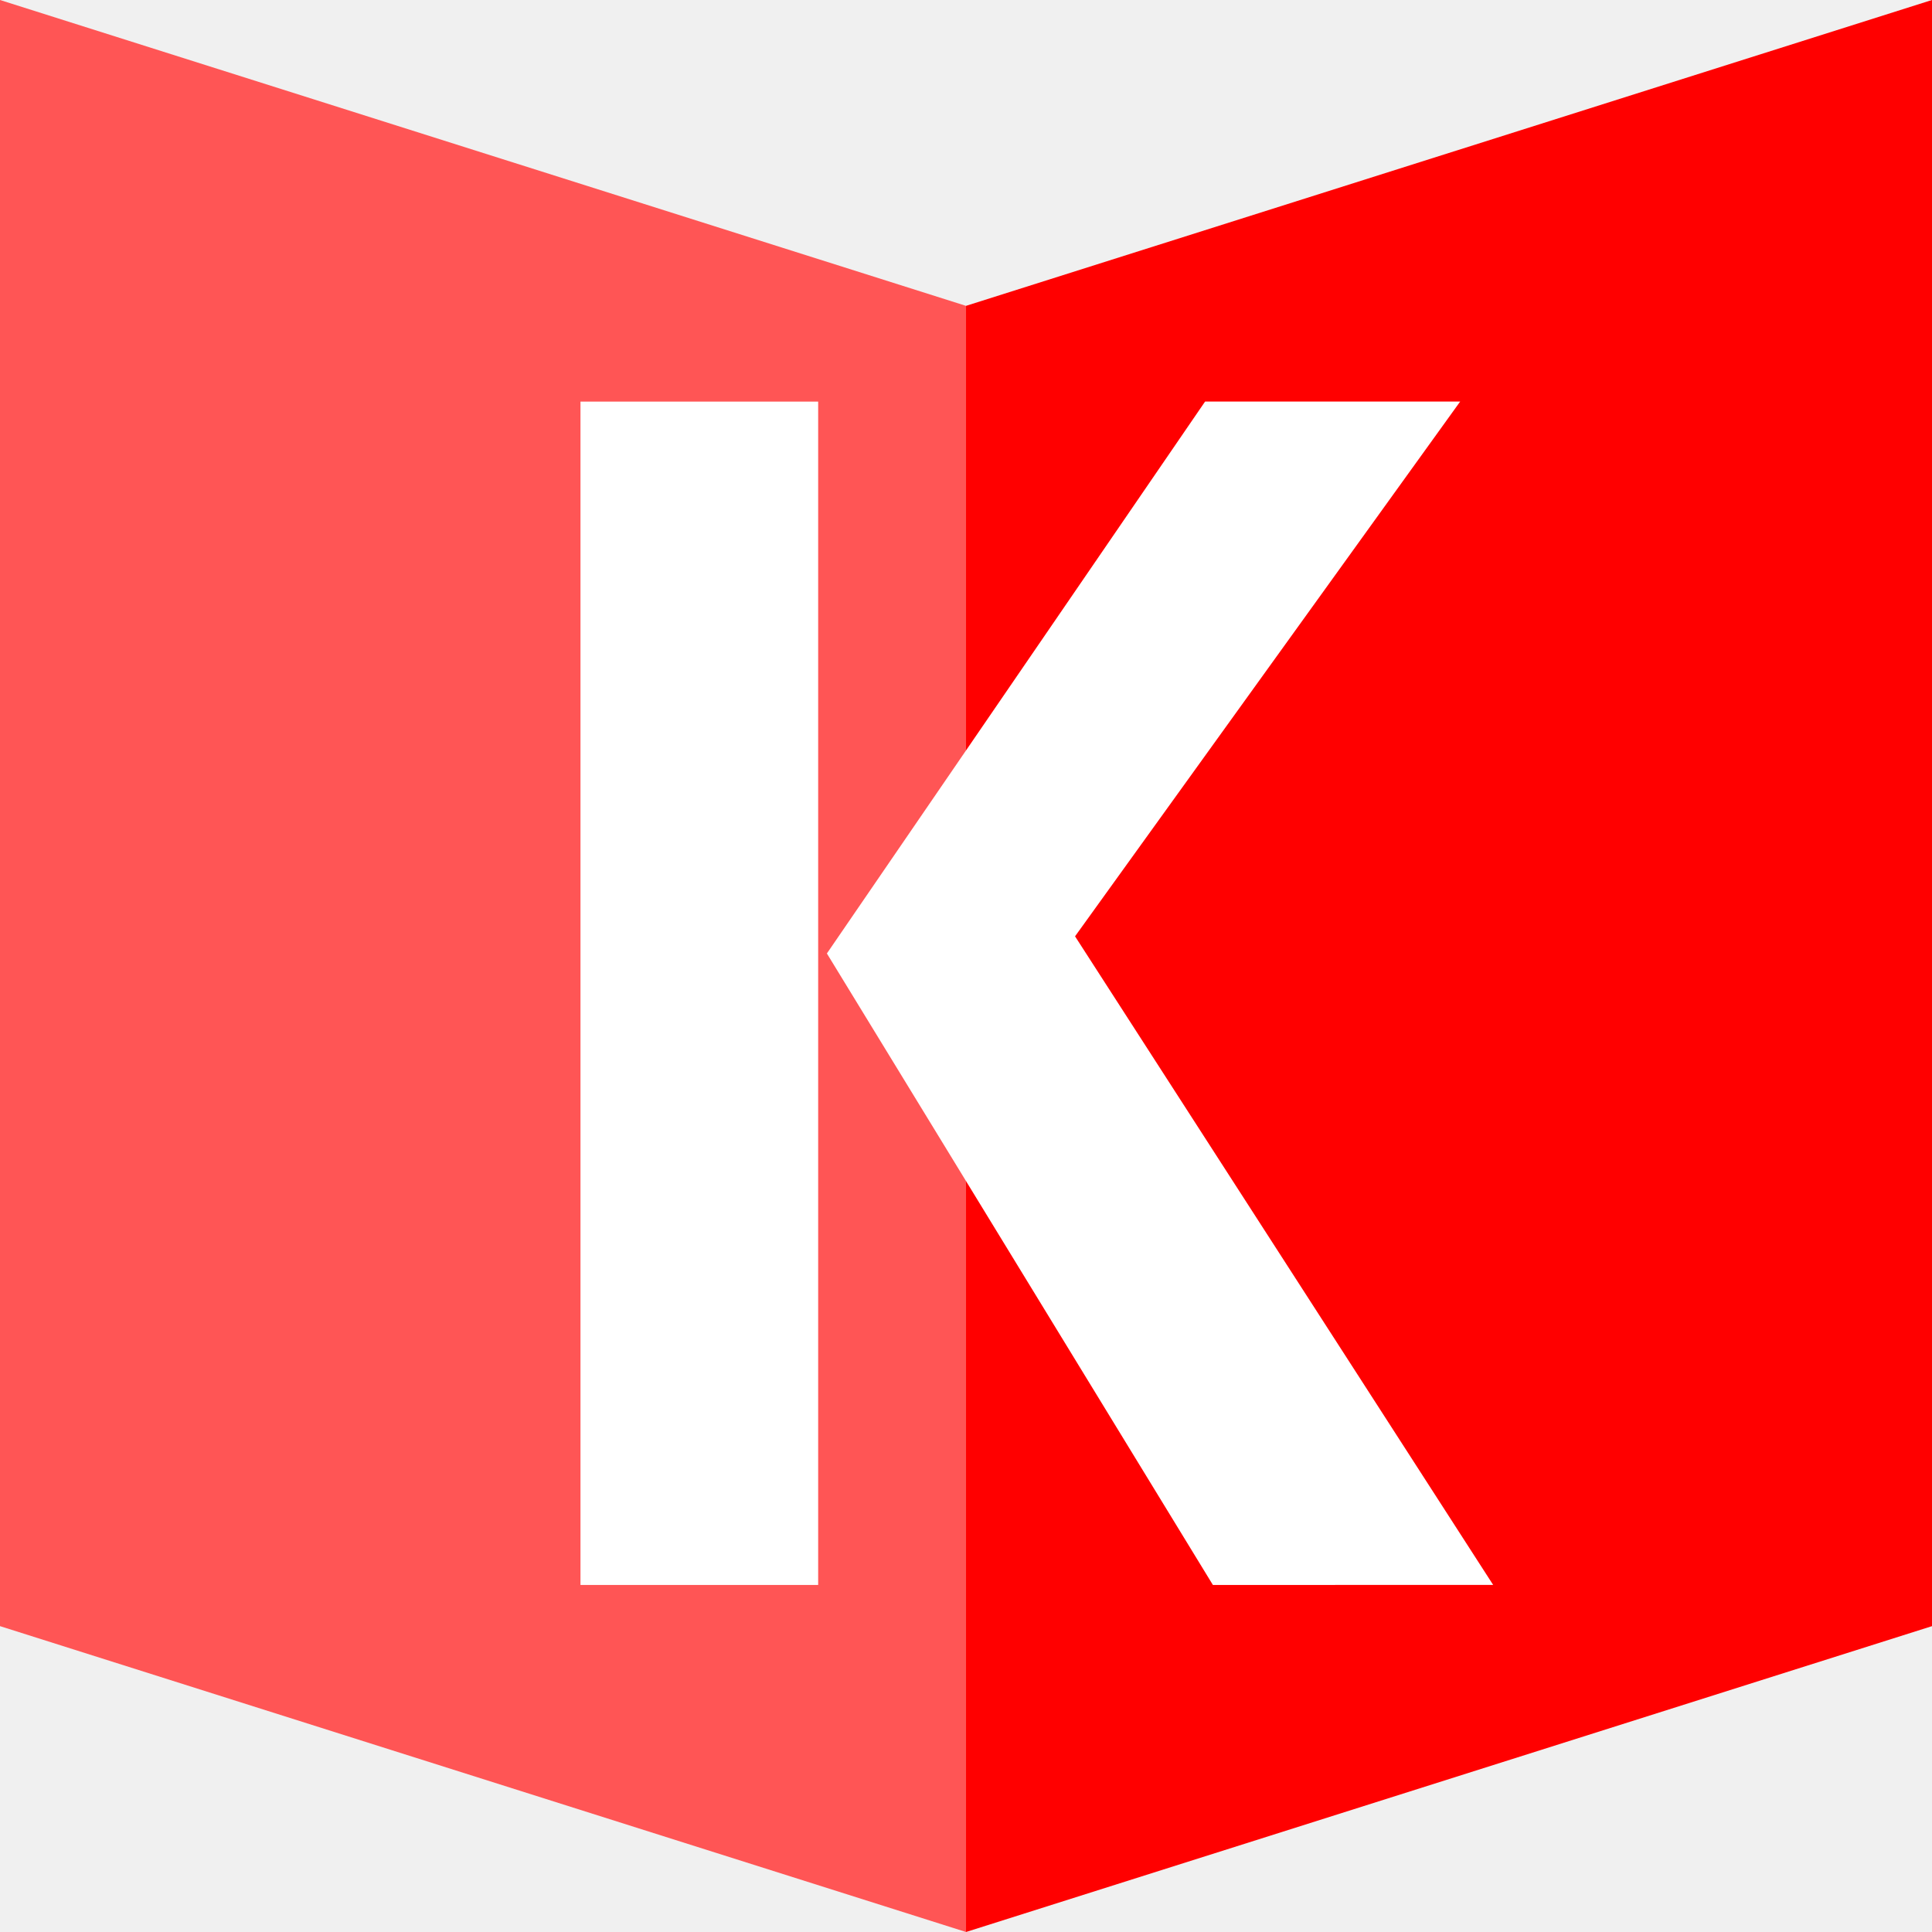
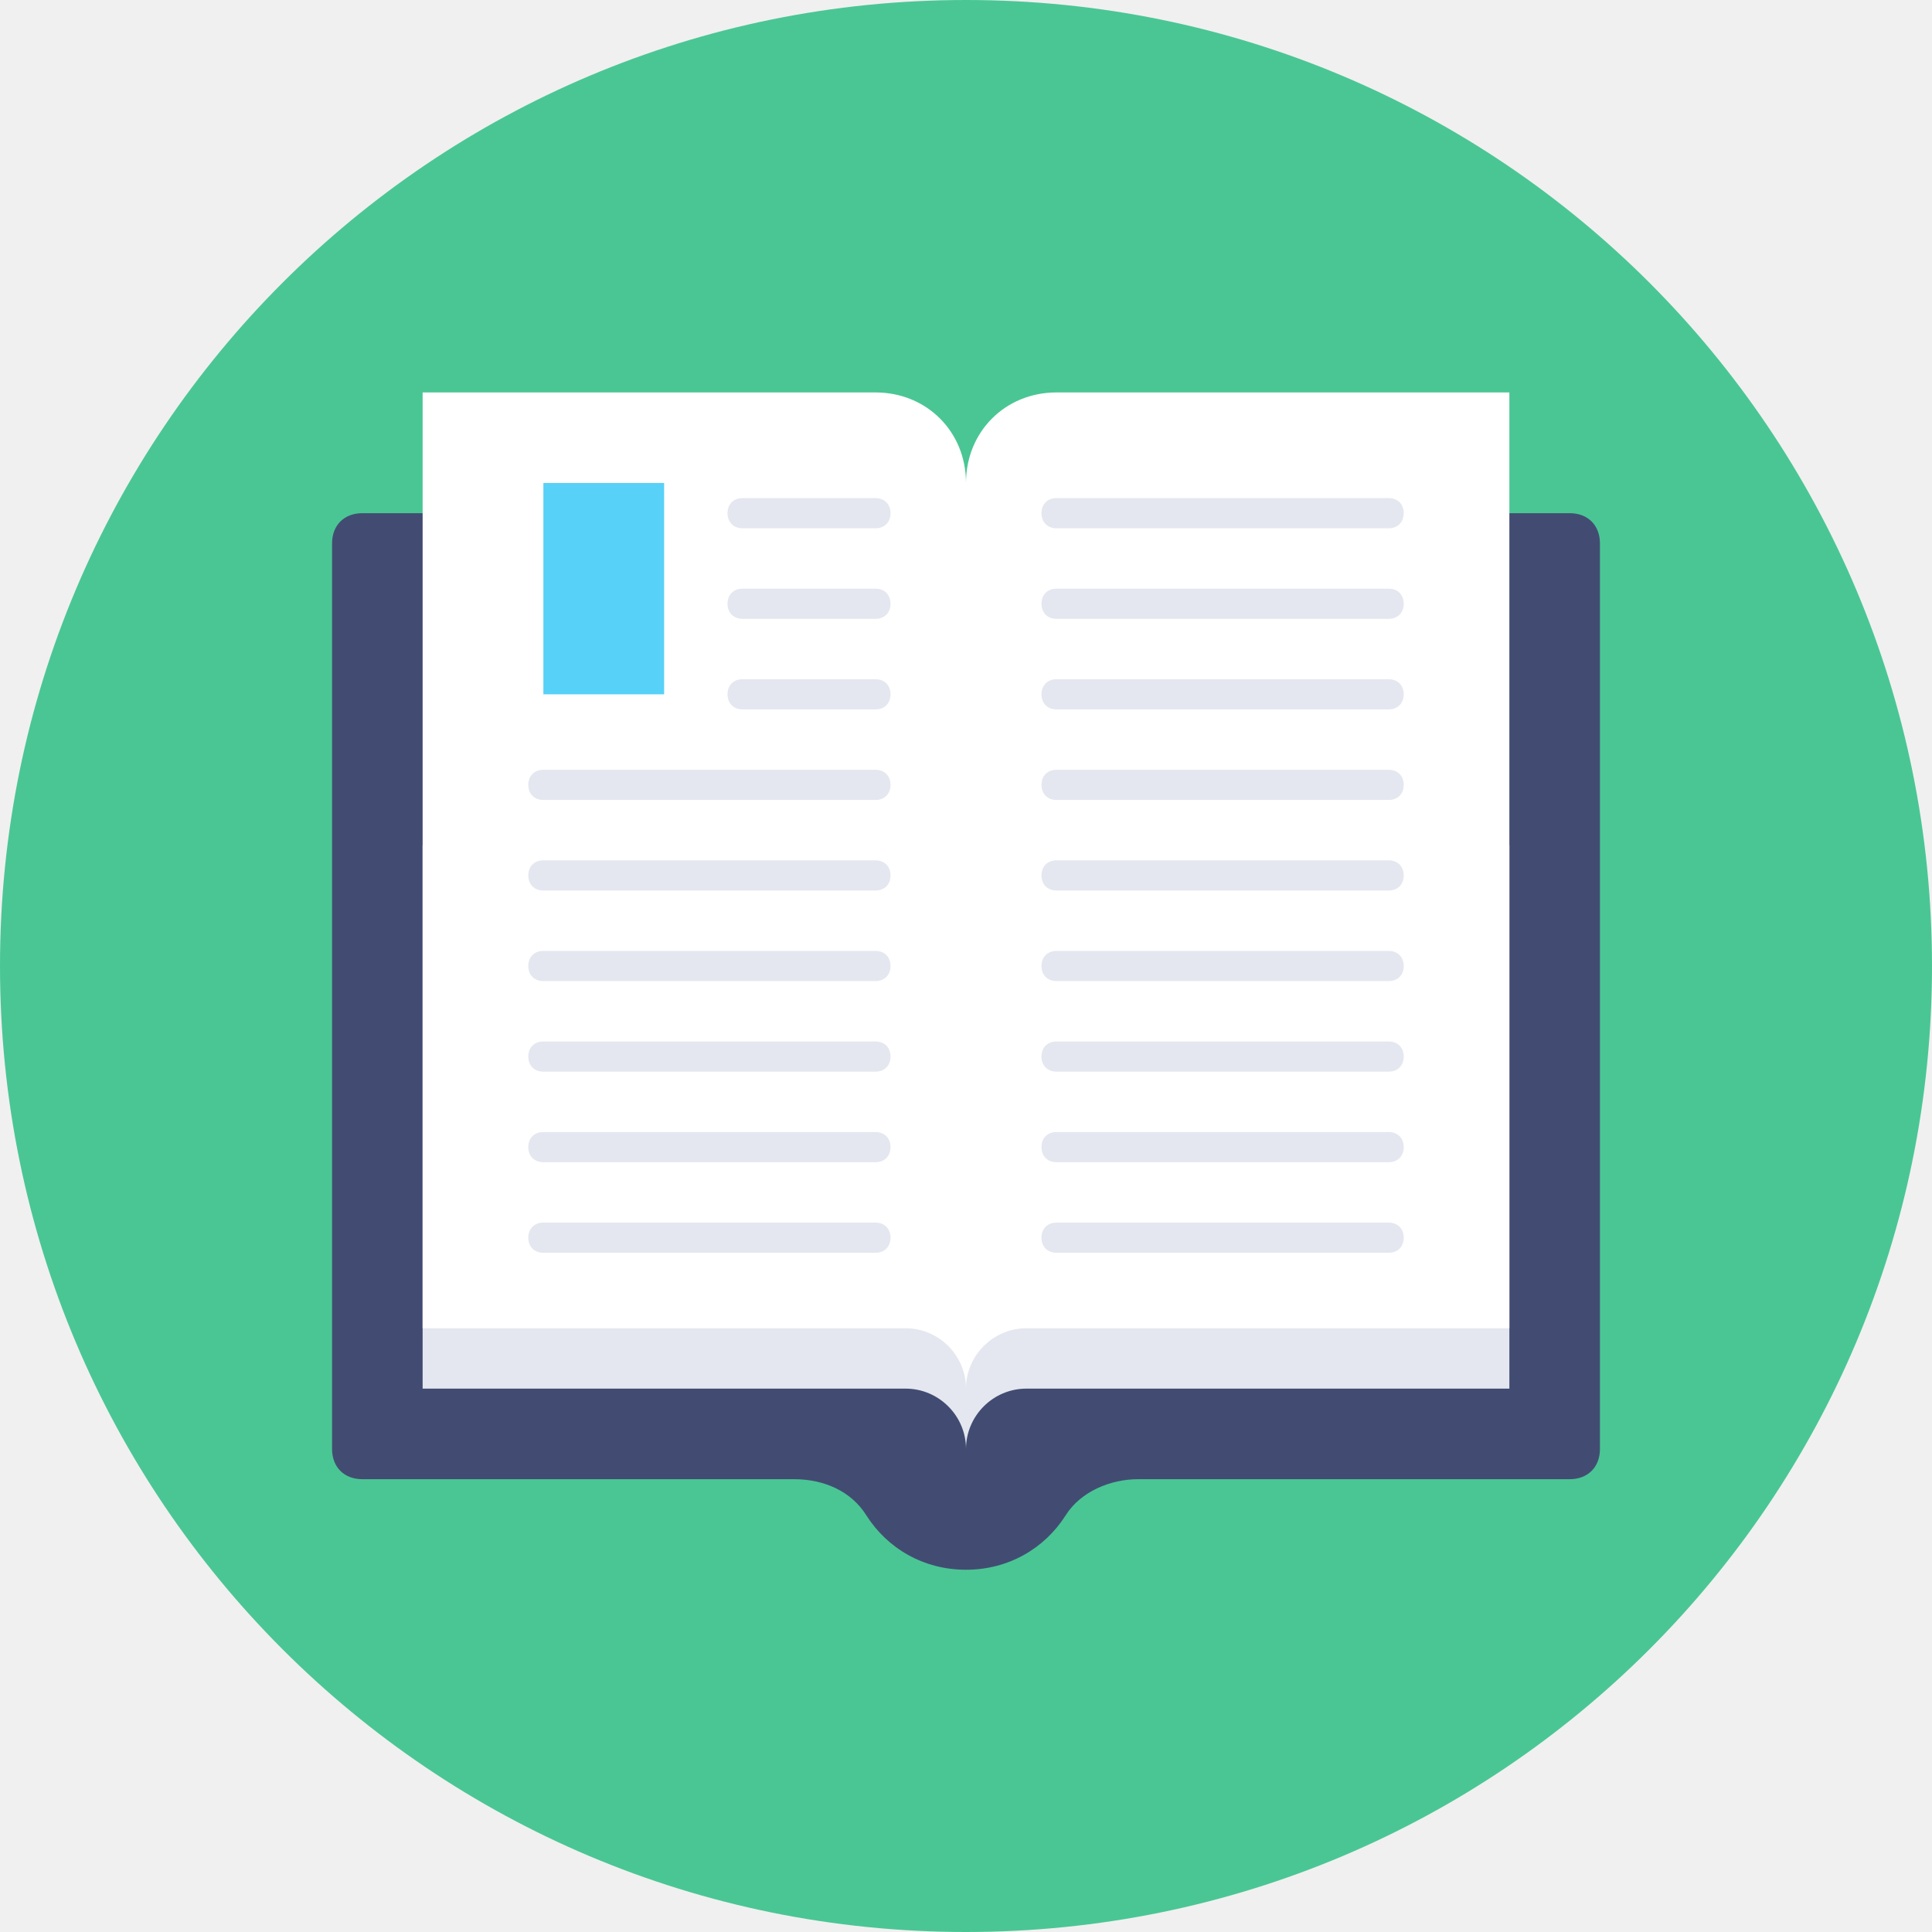
- <svg xmlns="http://www.w3.org/2000/svg" width="130mm" height="130mm" viewBox="0 0 130 130" version="1.1" id="svg8">
-   <defs id="defs2" />
-   <g id="layer1">
-     <rect style="fill:none;stroke-width:0.265;stroke-linejoin:round" id="rect111" width="300" height="300" x="-36.557" y="-25.212" />
-     <g aria-label="K" transform="matrix(4.48131,0,0,4.420239,188.4793,-537.6542)" id="text44" style="font-size:10.583px;line-height:1.25;font-family:sans-serif;-inkscape-font-specification:sans-serif;white-space:pre;shape-inside:url(#rect46);fill:#ffffff">
-       <g id="g373">
-         <path id="rect19" style="fill:#ff5555;stroke-width:0.225;stroke-linejoin:round" transform="matrix(0.21274,0.06828925,0,0.2262321,-42.05898,121.6346)" d="M 6.8156733e-6,-7.0920032e-6 H 68.18 V 109.419 H 6.8156733e-6 Z" />
-         <path id="rect19-4" style="fill:#ff0000;stroke-width:0.225;stroke-linejoin:round" transform="matrix(-0.21274,0.06828925,0,0.2262321,-42.05898,121.6346)" d="m -136.361,41.161 h 68.18 V 150.581 h -68.18 z" />
-         <path d="m -29.774,127.748 v 18.014 h -3.569 v -18.014 z m 5.927,18.014 -5.796,-9.613 5.679,-8.402 h 3.83 l -5.783,8.141 6.278,9.873 z" style="font-style:normal;font-variant:normal;font-weight:600;font-stretch:normal;font-size:25.4px;font-family:'Fira Code';-inkscape-font-specification:'Fira Code Semi-Bold';fill:#ffffff" id="path74" />
+ <svg xmlns="http://www.w3.org/2000/svg" version="1.1" id="Layer_1" x="0px" y="0px" viewBox="0 0 64 64" enable-background="new 0 0 64 64" xml:space="preserve">
+   <g>
+     <g>
+       <g>
+         <path fill="#4AC694" d="M32,0c17.7,0,32,14.3,32,32S49.7,64,32,64S0,49.7,0,32S14.3,0,32,0z" />
+       </g>
+     </g>
+     <g>
+       <g>
+         <path fill="#424C72" d="M52,17H12c-0.6,0-1,0.4-1,1v30c0,0.6,0.4,1,1,1h14.3c1,0,1.9,0.4,2.4,1.2c0.7,1.1,1.9,1.8,3.3,1.8     s2.6-0.7,3.3-1.8c0.5-0.8,1.5-1.2,2.4-1.2H52c0.6,0,1-0.4,1-1V18C53,17.4,52.6,17,52,17z" />
+       </g>
+     </g>
+     <g>
+       <g>
+         <path fill="#E4E7EF" d="M14,28v18h16c1.1,0,2,0.9,2,2c0-1.1,0.9-2,2-2h16V28H14z" />
+       </g>
+     </g>
+     <g>
+       <g>
+         <path fill="#FFFFFF" d="M35,13c-1.7,0-3,1.3-3,3c0-1.7-1.3-3-3-3H14v31h16c1.1,0,2,0.9,2,2c0-1.1,0.9-2,2-2h16V13H35z" />
+       </g>
+     </g>
+     <g>
+       <g>
+         <rect x="18" y="16" fill="#57D1F7" width="4" height="7" />
+       </g>
+     </g>
+     <g>
+       <g>
+         <path fill="#E4E7EF" d="M29,26.5H18c-0.3,0-0.5-0.2-0.5-0.5s0.2-0.5,0.5-0.5h11c0.3,0,0.5,0.2,0.5,0.5S29.3,26.5,29,26.5z" />
+       </g>
+     </g>
+     <g>
+       <g>
+         <path fill="#E4E7EF" d="M29,23.5h-4.4c-0.3,0-0.5-0.2-0.5-0.5s0.2-0.5,0.5-0.5H29c0.3,0,0.5,0.2,0.5,0.5S29.3,23.5,29,23.5z" />
+       </g>
+     </g>
+     <g>
+       <g>
+         <path fill="#E4E7EF" d="M29,20.5h-4.4c-0.3,0-0.5-0.2-0.5-0.5s0.2-0.5,0.5-0.5H29c0.3,0,0.5,0.2,0.5,0.5S29.3,20.5,29,20.5z" />
+       </g>
+     </g>
+     <g>
+       <g>
+         <path fill="#E4E7EF" d="M29,17.5h-4.4c-0.3,0-0.5-0.2-0.5-0.5s0.2-0.5,0.5-0.5H29c0.3,0,0.5,0.2,0.5,0.5S29.3,17.5,29,17.5z" />
+       </g>
+     </g>
+     <g>
+       <g>
+         <path fill="#E4E7EF" d="M29,29.5H18c-0.3,0-0.5-0.2-0.5-0.5s0.2-0.5,0.5-0.5h11c0.3,0,0.5,0.2,0.5,0.5S29.3,29.5,29,29.5z" />
+       </g>
+     </g>
+     <g>
+       <g>
+         <path fill="#E4E7EF" d="M29,32.5H18c-0.3,0-0.5-0.2-0.5-0.5s0.2-0.5,0.5-0.5h11c0.3,0,0.5,0.2,0.5,0.5S29.3,32.5,29,32.5z" />
+       </g>
+     </g>
+     <g>
+       <g>
+         <path fill="#E4E7EF" d="M29,35.5H18c-0.3,0-0.5-0.2-0.5-0.5s0.2-0.5,0.5-0.5h11c0.3,0,0.5,0.2,0.5,0.5S29.3,35.5,29,35.5z" />
+       </g>
+     </g>
+     <g>
+       <g>
+         <path fill="#E4E7EF" d="M29,38.5H18c-0.3,0-0.5-0.2-0.5-0.5s0.2-0.5,0.5-0.5h11c0.3,0,0.5,0.2,0.5,0.5S29.3,38.5,29,38.5z" />
+       </g>
+     </g>
+     <g>
+       <g>
+         <path fill="#E4E7EF" d="M29,41.5H18c-0.3,0-0.5-0.2-0.5-0.5s0.2-0.5,0.5-0.5h11c0.3,0,0.5,0.2,0.5,0.5S29.3,41.5,29,41.5z" />
+       </g>
+     </g>
+     <g>
+       <g>
+         <path fill="#E4E7EF" d="M46,26.5H35c-0.3,0-0.5-0.2-0.5-0.5s0.2-0.5,0.5-0.5h11c0.3,0,0.5,0.2,0.5,0.5S46.3,26.5,46,26.5z" />
+       </g>
+     </g>
+     <g>
+       <g>
+         <path fill="#E4E7EF" d="M46,29.5H35c-0.3,0-0.5-0.2-0.5-0.5s0.2-0.5,0.5-0.5h11c0.3,0,0.5,0.2,0.5,0.5S46.3,29.5,46,29.5z" />
+       </g>
+     </g>
+     <g>
+       <g>
+         <path fill="#E4E7EF" d="M46,20.5H35c-0.3,0-0.5-0.2-0.5-0.5s0.2-0.5,0.5-0.5h11c0.3,0,0.5,0.2,0.5,0.5S46.3,20.5,46,20.5z" />
+       </g>
+     </g>
+     <g>
+       <g>
+         <path fill="#E4E7EF" d="M46,17.5H35c-0.3,0-0.5-0.2-0.5-0.5s0.2-0.5,0.5-0.5h11c0.3,0,0.5,0.2,0.5,0.5S46.3,17.5,46,17.5z" />
+       </g>
+     </g>
+     <g>
+       <g>
+         <path fill="#E4E7EF" d="M46,23.5H35c-0.3,0-0.5-0.2-0.5-0.5s0.2-0.5,0.5-0.5h11c0.3,0,0.5,0.2,0.5,0.5S46.3,23.5,46,23.5z" />
+       </g>
+     </g>
+     <g>
+       <g>
+         <path fill="#E4E7EF" d="M46,32.5H35c-0.3,0-0.5-0.2-0.5-0.5s0.2-0.5,0.5-0.5h11c0.3,0,0.5,0.2,0.5,0.5S46.3,32.5,46,32.5z" />
+       </g>
+     </g>
+     <g>
+       <g>
+         <path fill="#E4E7EF" d="M46,35.5H35c-0.3,0-0.5-0.2-0.5-0.5s0.2-0.5,0.5-0.5h11c0.3,0,0.5,0.2,0.5,0.5S46.3,35.5,46,35.5z" />
+       </g>
+     </g>
+     <g>
+       <g>
+         <path fill="#E4E7EF" d="M46,38.5H35c-0.3,0-0.5-0.2-0.5-0.5s0.2-0.5,0.5-0.5h11c0.3,0,0.5,0.2,0.5,0.5S46.3,38.5,46,38.5z" />
+       </g>
+     </g>
+     <g>
+       <g>
+         <path fill="#E4E7EF" d="M46,41.5H35c-0.3,0-0.5-0.2-0.5-0.5s0.2-0.5,0.5-0.5h11c0.3,0,0.5,0.2,0.5,0.5S46.3,41.5,46,41.5z" />
      </g>
    </g>
  </g>
</svg>
